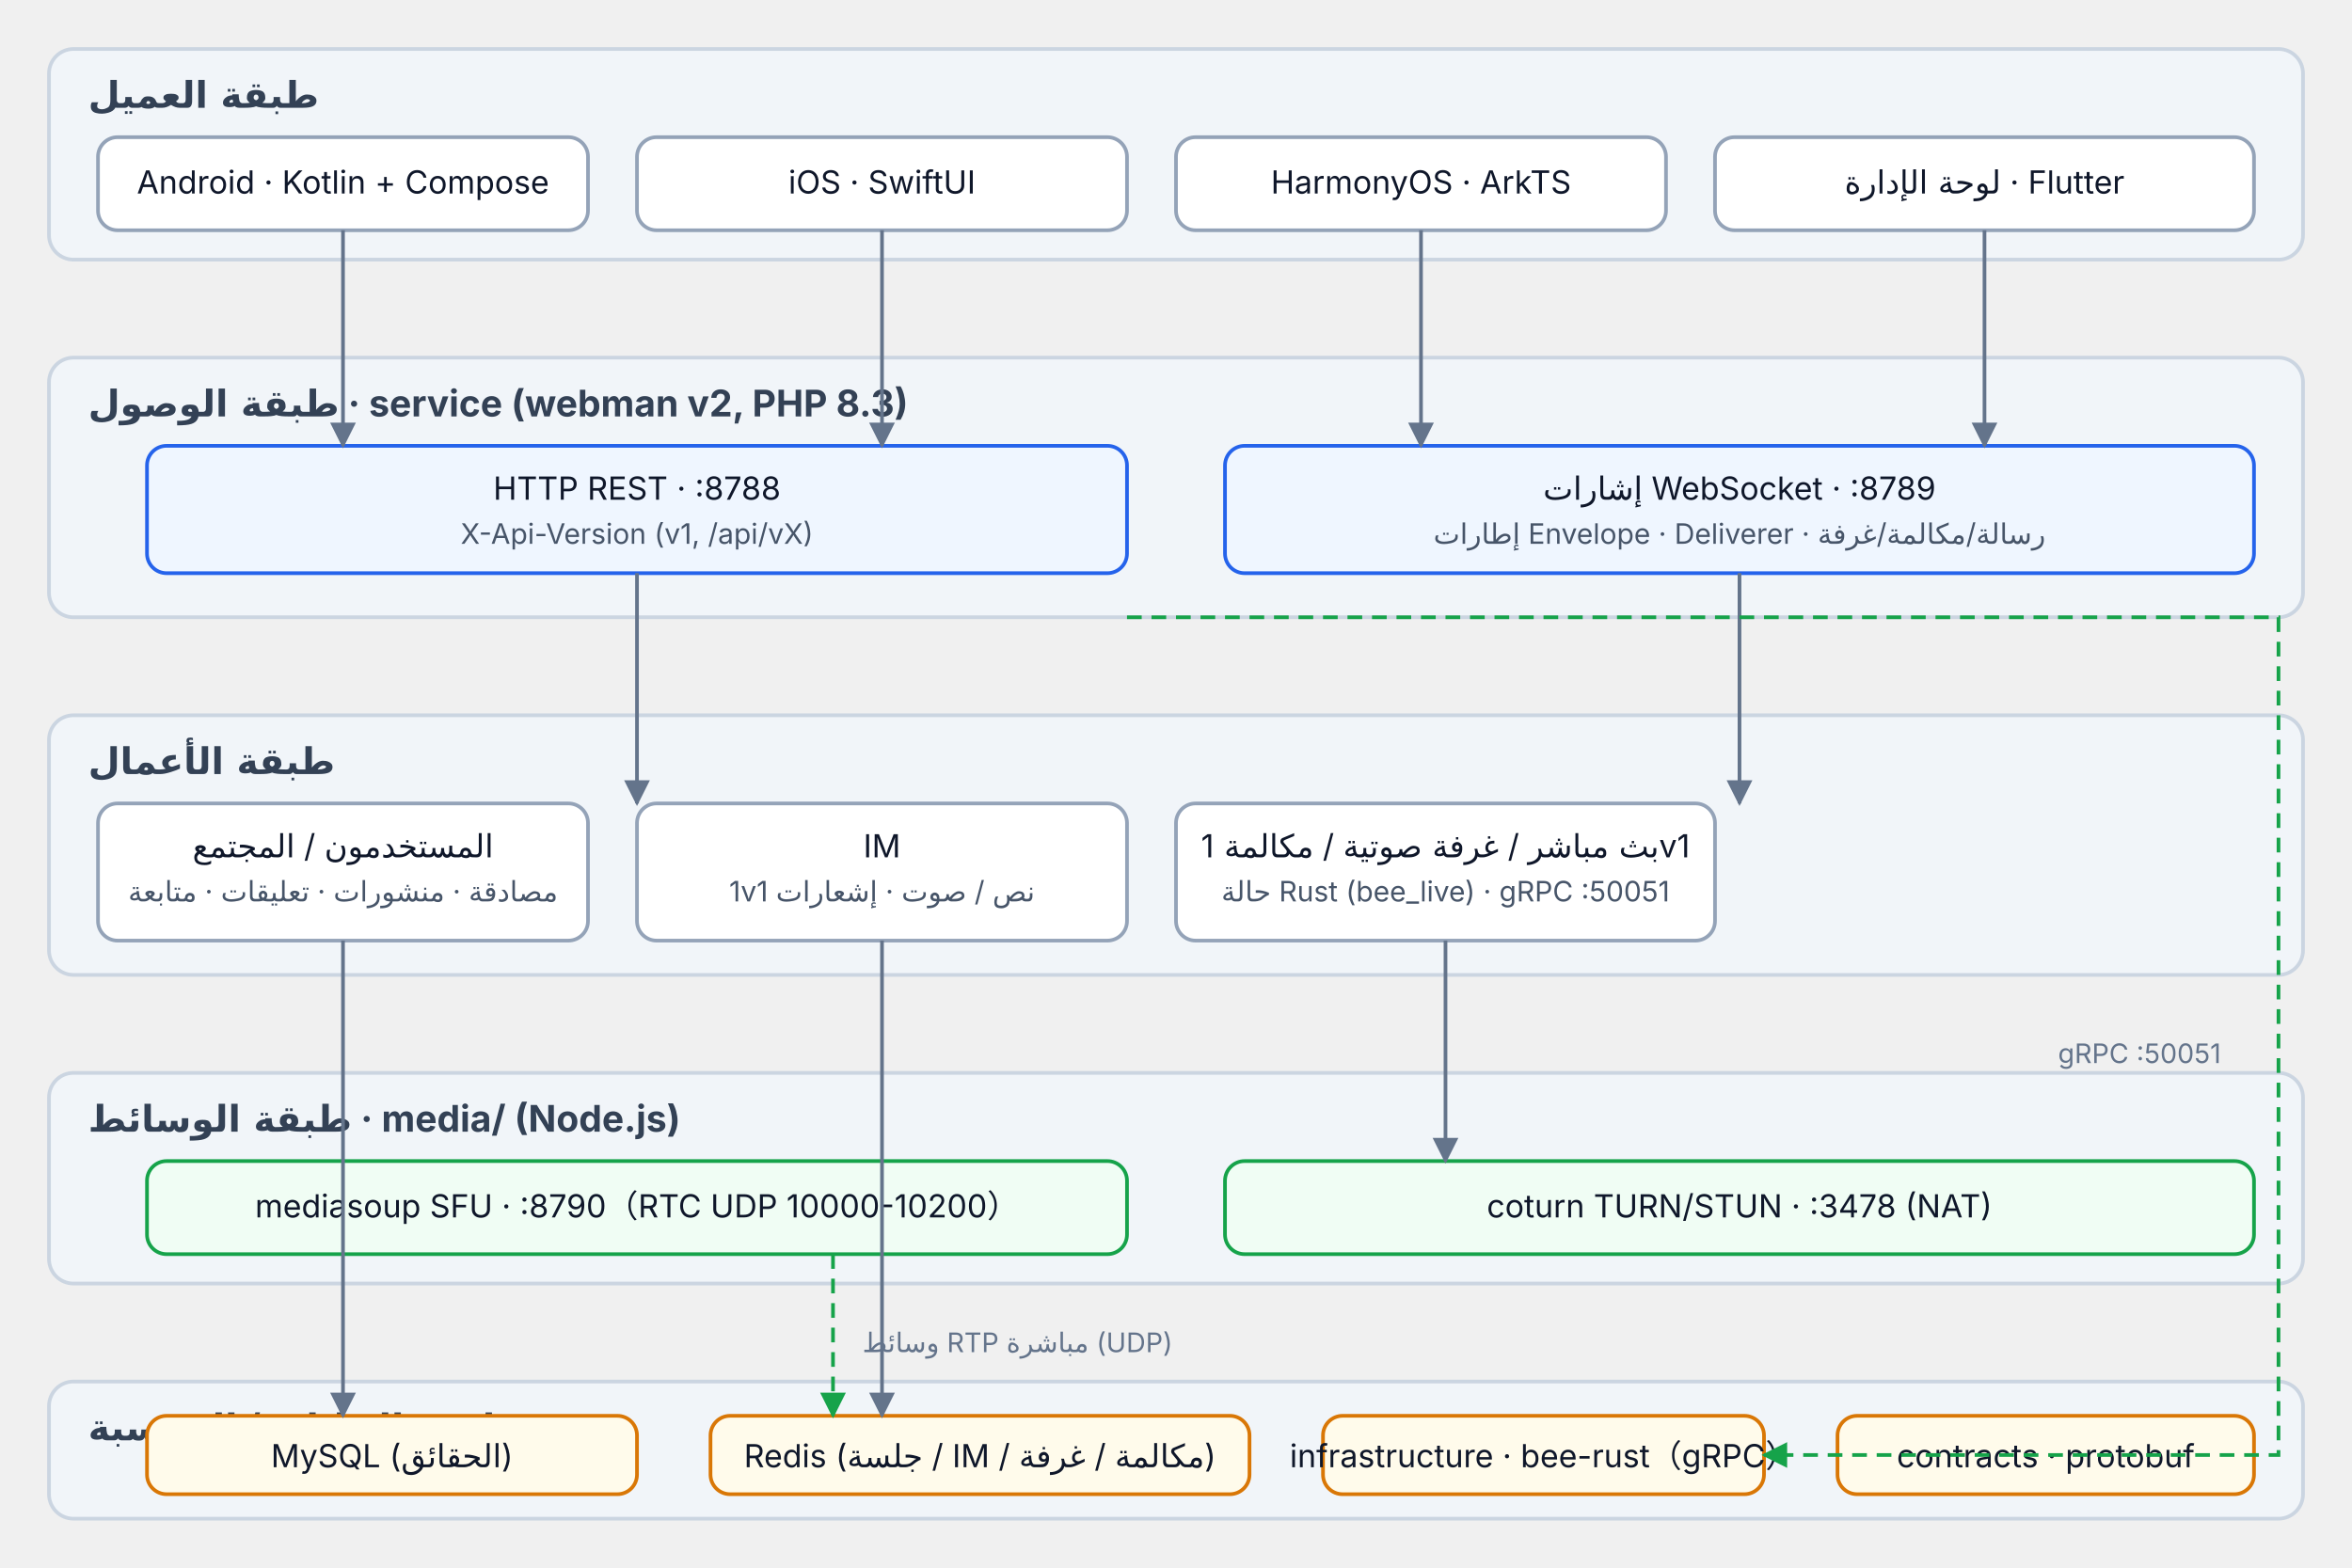
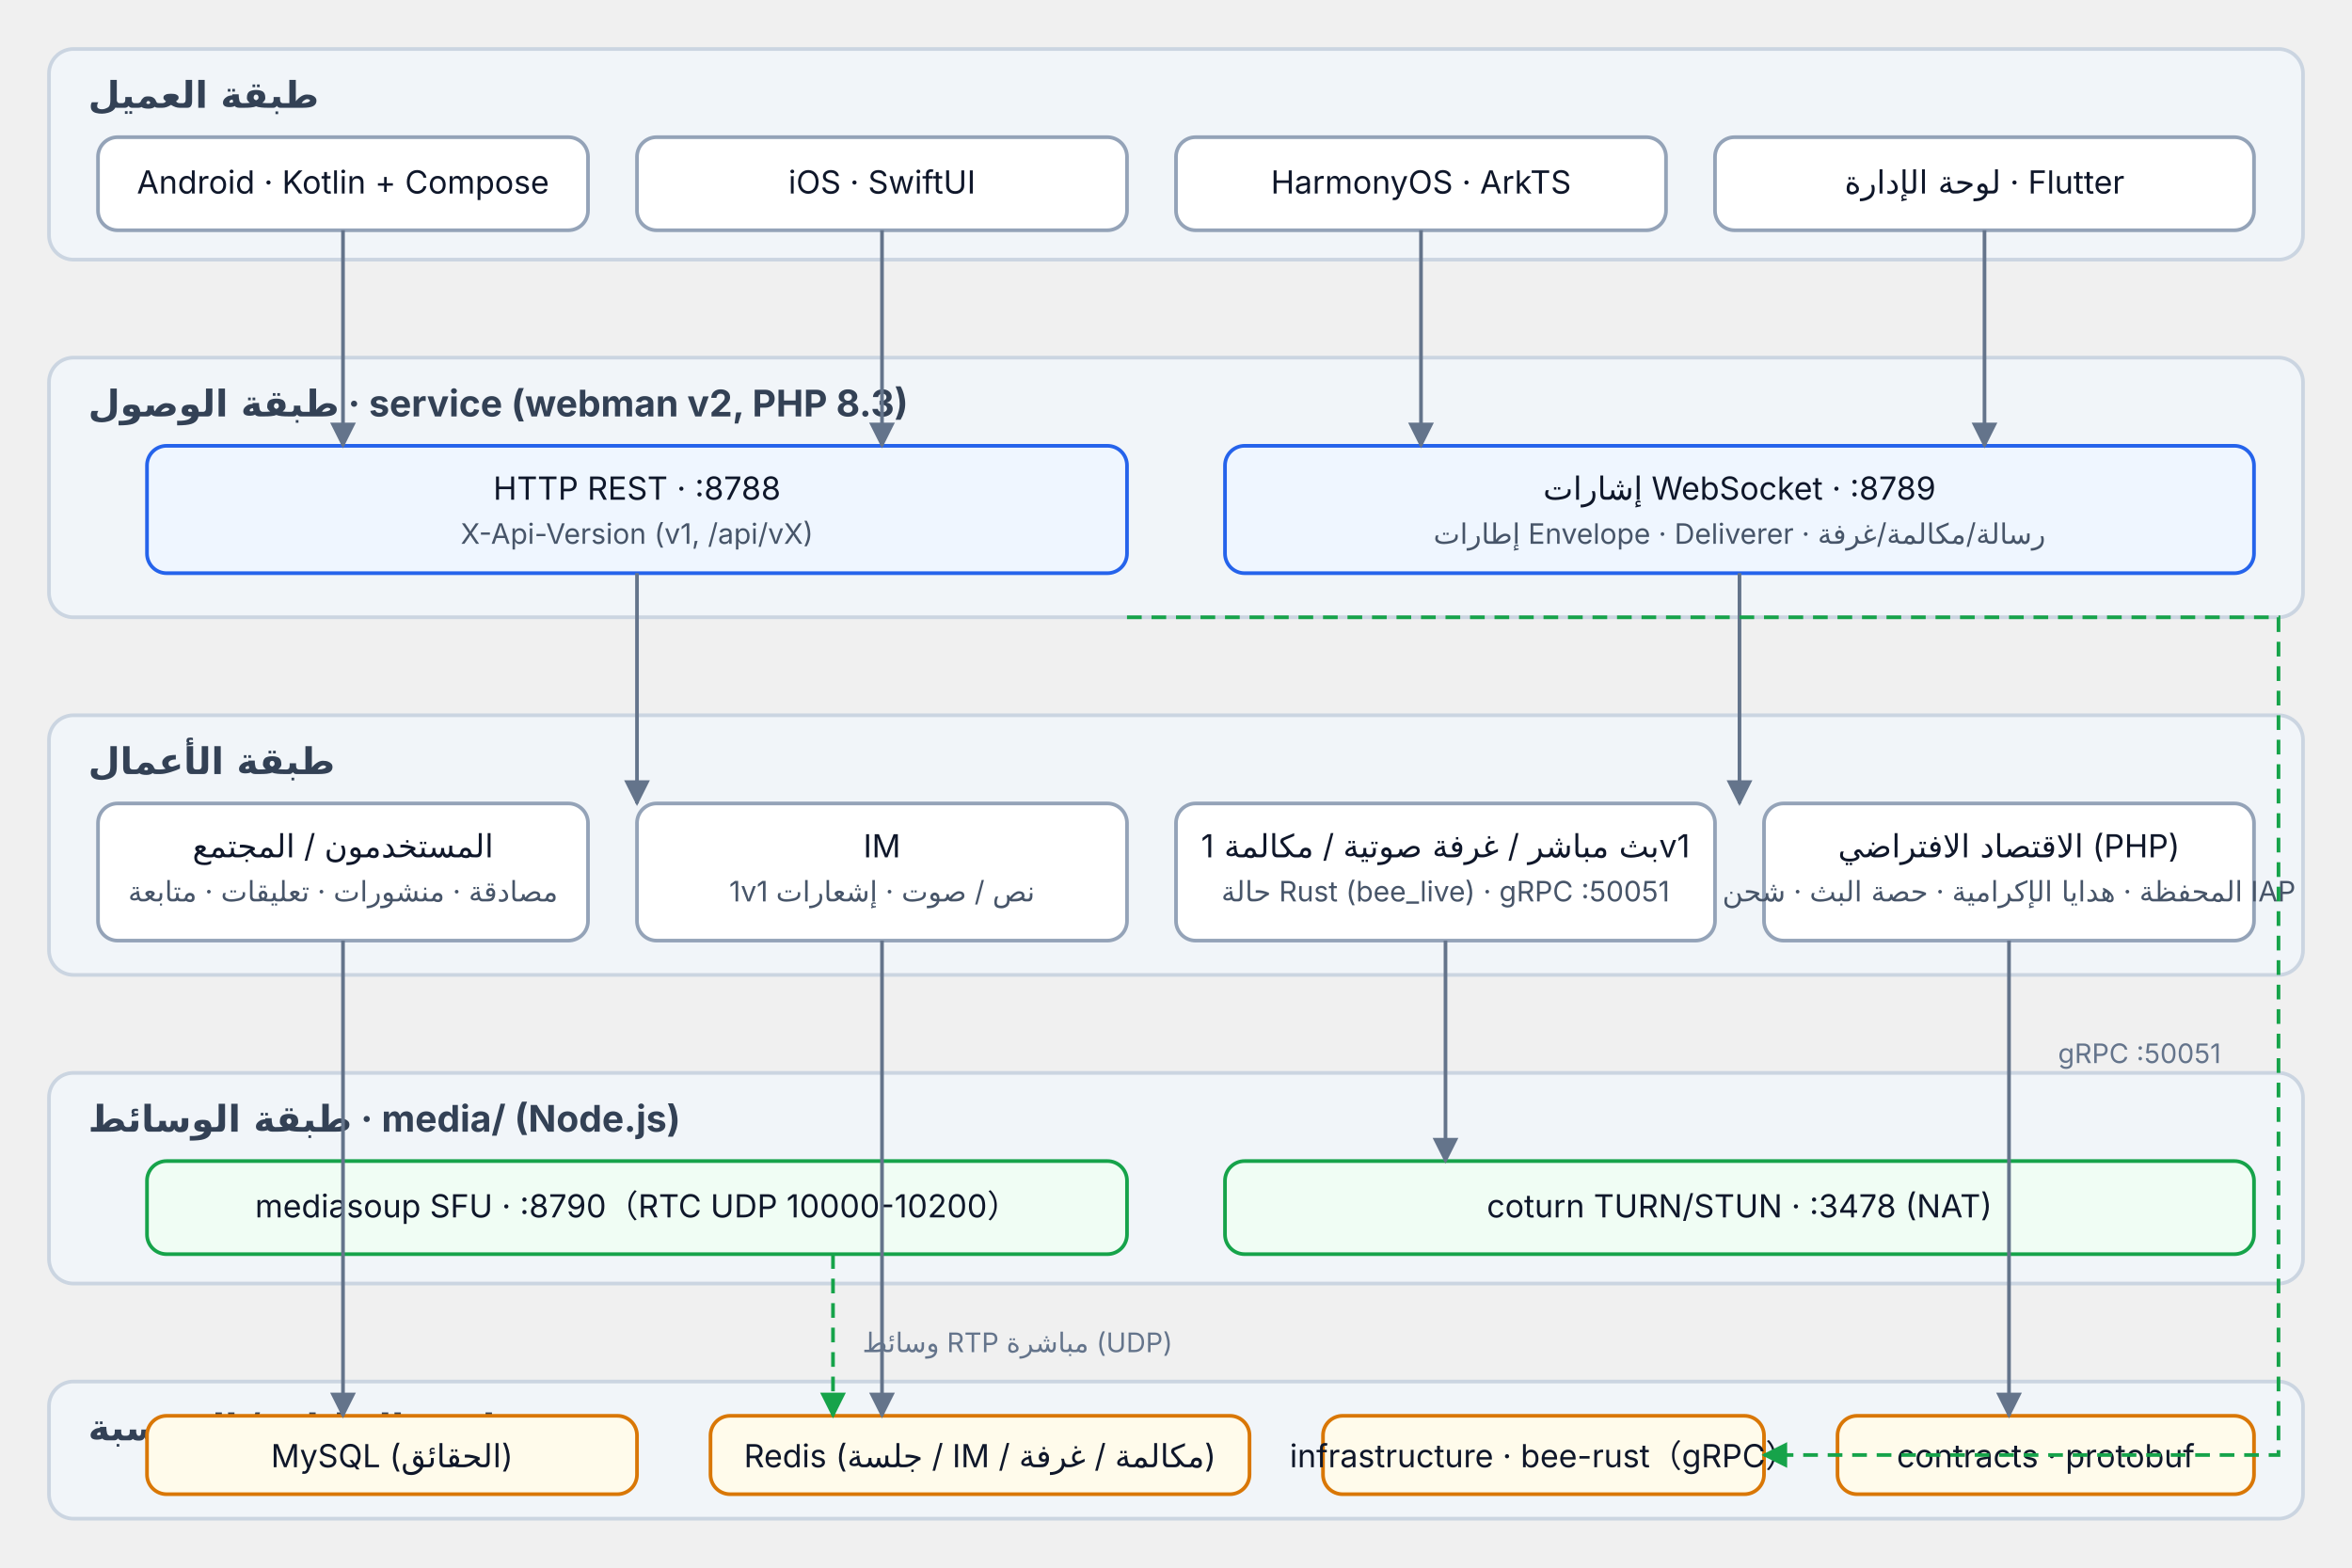
<svg xmlns="http://www.w3.org/2000/svg" viewBox="0 0 960 640" width="100%" font-family="system-ui, -apple-system, 'Segoe UI', 'PingFang SC', 'Microsoft YaHei', sans-serif">
  <defs>
    <marker id="arr" viewBox="0 0 10 10" refX="9" refY="5" markerWidth="7" markerHeight="7" orient="auto-start-reverse">
      <path d="M 0 0 L 10 5 L 0 10 z" fill="#64748b" />
    </marker>
    <marker id="arrg" viewBox="0 0 10 10" refX="9" refY="5" markerWidth="7" markerHeight="7" orient="auto-start-reverse">
      <path d="M 0 0 L 10 5 L 0 10 z" fill="#16a34a" />
    </marker>
  </defs>
  <style>
    .layer { fill: #f1f5f9; stroke: #cbd5e1; stroke-width: 1.5; rx: 10 }
    .box   { fill: #ffffff; stroke: #94a3b8; stroke-width: 1.5; rx: 8 }
    .boxb  { fill: #eff6ff; stroke: #2563eb; stroke-width: 1.5; rx: 8 }
    .boxg  { fill: #f0fdf4; stroke: #16a34a; stroke-width: 1.5; rx: 8 }
    .boxy  { fill: #fffbeb; stroke: #d97706; stroke-width: 1.5; rx: 8 }
    .lt    { font-size: 15px; font-weight: 700; fill: #334155 }
    .t     { font-size: 13px; fill: #0f172a; text-anchor: middle }
    .ts    { font-size: 11.5px; fill: #475569; text-anchor: middle }
    .edge  { stroke: #64748b; stroke-width: 1.5; fill: none; marker-end: url(#arr) }
    .edgeg { stroke: #16a34a; stroke-width: 1.5; fill: none; stroke-dasharray: 6 4; marker-end: url(#arrg) }
    .el    { font-size: 11px; fill: #64748b }
  </style>
  <g>
    <rect class="layer" x="20" y="20" width="920" height="86" />
    <text class="lt" x="36" y="44">طبقة العميل</text>
    <rect class="box" x="40" y="56" width="200" height="38" />
    <text class="t" x="140" y="79">Android · Kotlin + Compose</text>
    <rect class="box" x="260" y="56" width="200" height="38" />
    <text class="t" x="360" y="79">iOS · SwiftUI</text>
    <rect class="box" x="480" y="56" width="200" height="38" />
    <text class="t" x="580" y="79">HarmonyOS · ArkTS</text>
    <rect class="box" x="700" y="56" width="220" height="38" />
    <text class="t" x="810" y="79">لوحة الإدارة · Flutter</text>
  </g>
  <g>
    <rect class="layer" x="20" y="146" width="920" height="106" />
    <text class="lt" x="36" y="170">طبقة الوصول · service (webman v2, PHP 8.3)</text>
    <rect class="boxb" x="60" y="182" width="400" height="52" />
    <text class="t" x="260" y="204">HTTP REST · :8788</text>
    <text class="ts" x="260" y="222">X-Api-Version (v1, /api/vX)</text>
    <rect class="boxb" x="500" y="182" width="420" height="52" />
    <text class="t" x="710" y="204">إشارات WebSocket · :8789</text>
    <text class="ts" x="710" y="222">إطارات Envelope · Deliverer · رسالة/مكالمة/غرفة</text>
  </g>
  <g>
    <rect class="layer" x="20" y="292" width="920" height="106" />
    <text class="lt" x="36" y="316">طبقة الأعمال</text>
    <rect class="box" x="40" y="328" width="200" height="56" />
    <text class="t" x="140" y="350">المستخدمون / المجتمع</text>
    <text class="ts" x="140" y="368">مصادقة · منشورات · تعليقات · متابعة</text>
    <rect class="box" x="260" y="328" width="200" height="56" />
    <text class="t" x="360" y="350">IM</text>
    <text class="ts" x="360" y="368">1v1 نص / صوت · إشعارات</text>
    <rect class="box" x="480" y="328" width="220" height="56" />
    <text class="t" x="590" y="350">بث مباشر / غرفة صوتية / مكالمة 1v1</text>
    <text class="ts" x="590" y="368">حالة Rust (bee_live) · gRPC :50051</text>
+     <rect class="box" x="720" y="328" width="200" height="56" />
+     <text class="t" x="820" y="350">الاقتصاد الافتراضي (PHP)</text>
+     <text class="ts" x="820" y="368">المحفظة · هدايا الإكرامية · حصة البث · شحن IAP</text>
  </g>
  <g>
    <rect class="layer" x="20" y="438" width="920" height="86" />
    <text class="lt" x="36" y="462">طبقة الوسائط · media/ (Node.js)</text>
    <rect class="boxg" x="60" y="474" width="400" height="38" />
    <text class="t" x="260" y="497">mediasoup SFU · :8790（RTC UDP 10000-10200）</text>
    <rect class="boxg" x="500" y="474" width="420" height="38" />
    <text class="t" x="710" y="497">coturn TURN/STUN · :3478 (NAT)</text>
  </g>
  <g>
    <rect class="layer" x="20" y="564" width="920" height="56" />
    <text class="lt" x="36" y="588">طبقة البيانات / الحوسبة</text>
    <rect class="boxy" x="60" y="578" width="200" height="32" />
    <text class="t" x="160" y="599">MySQL (الحقائق)</text>
    <rect class="boxy" x="290" y="578" width="220" height="32" />
    <text class="t" x="400" y="599">Redis (جلسة / IM / مكالمة / غرفة)</text>
    <rect class="boxy" x="540" y="578" width="180" height="32" />
    <text class="t" x="630" y="599">infrastructure · bee-rust（gRPC）</text>
    <rect class="boxy" x="750" y="578" width="170" height="32" />
    <text class="t" x="835" y="599">contracts · protobuf</text>
  </g>
  <path class="edge" d="M 140 94 L 140 182" />
  <path class="edge" d="M 360 94 L 360 182" />
  <path class="edge" d="M 580 94 L 580 182" />
  <path class="edge" d="M 810 94 L 810 182" />
  <path class="edge" d="M 260 234 L 260 328" />
  <path class="edge" d="M 710 234 L 710 328" />
  <path class="edgeg" d="M 460 252 L 930 252 L 930 594 L 720 594" />
  <text class="el" x="840" y="434">gRPC :50051</text>
  <path class="edge" d="M 590 384 L 590 474" />
  <path class="edge" d="M 140 384 L 140 578" />
  <path class="edge" d="M 360 384 L 360 578" />
+   <path class="edge" d="M 820 384 L 820 578" />
  <path class="edgeg" d="M 340 512 L 340 578" />
  <text class="el" x="352" y="552">وسائط RTP مباشرة (UDP)</text>
</svg>
